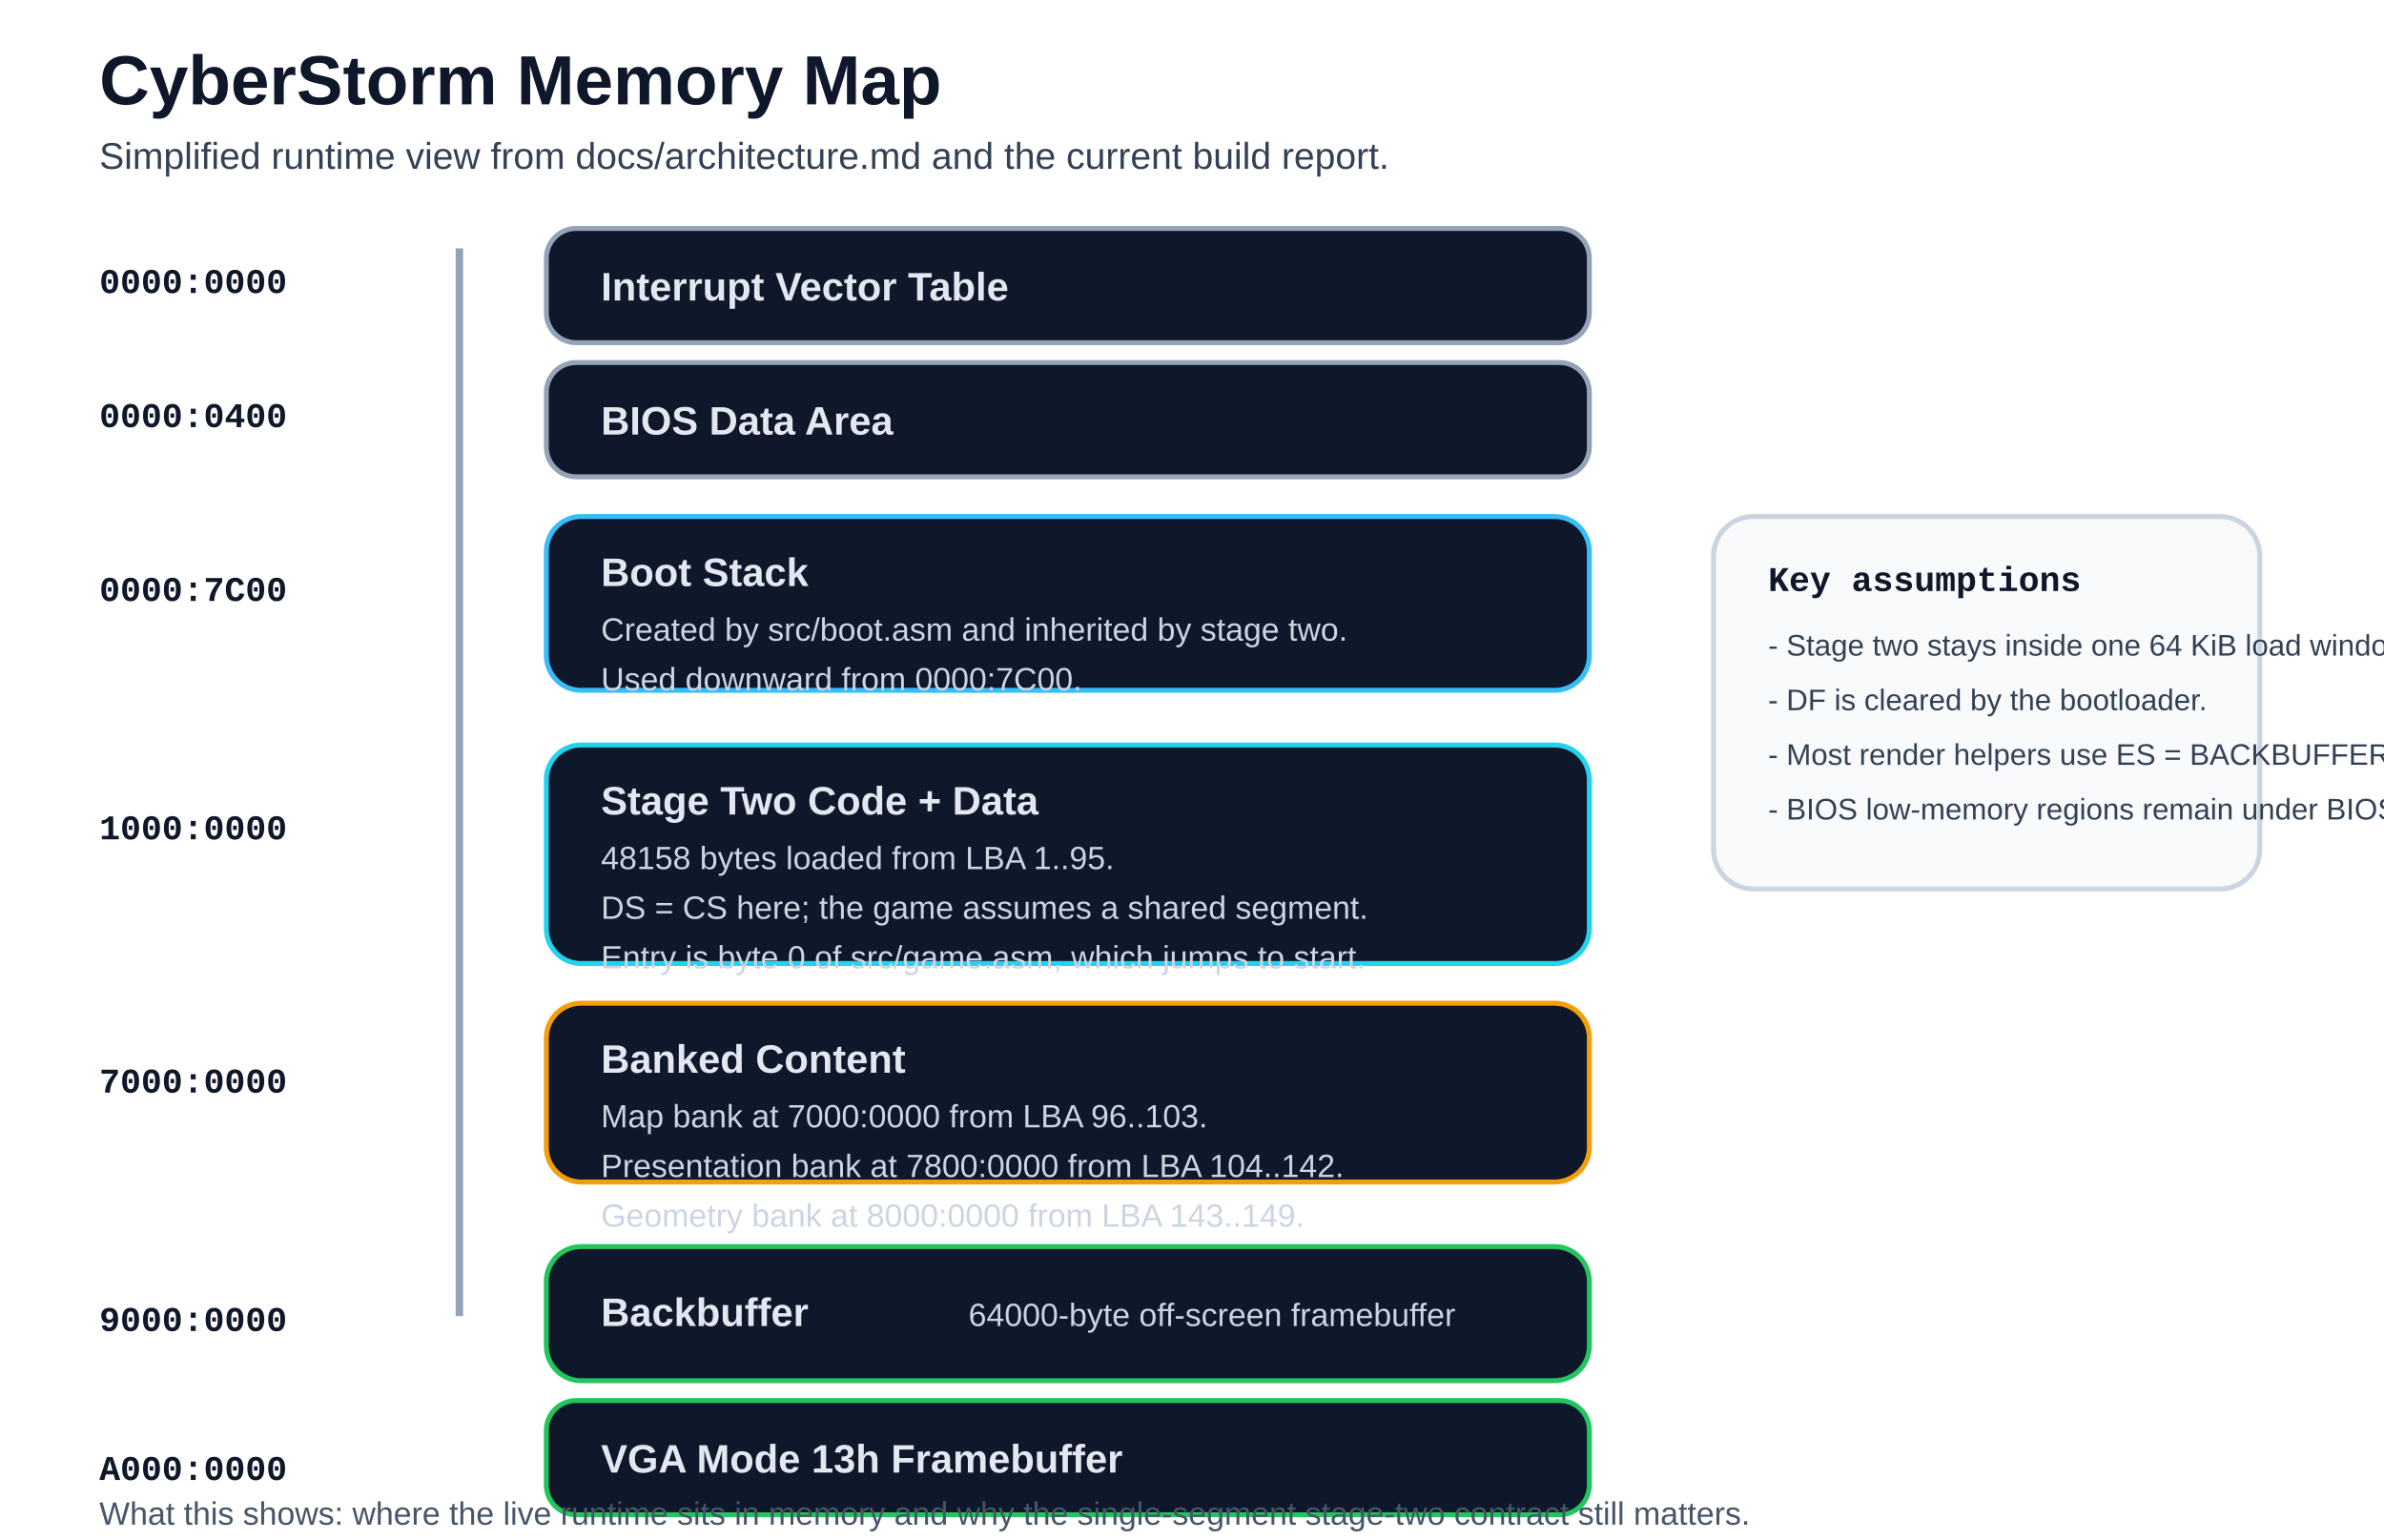
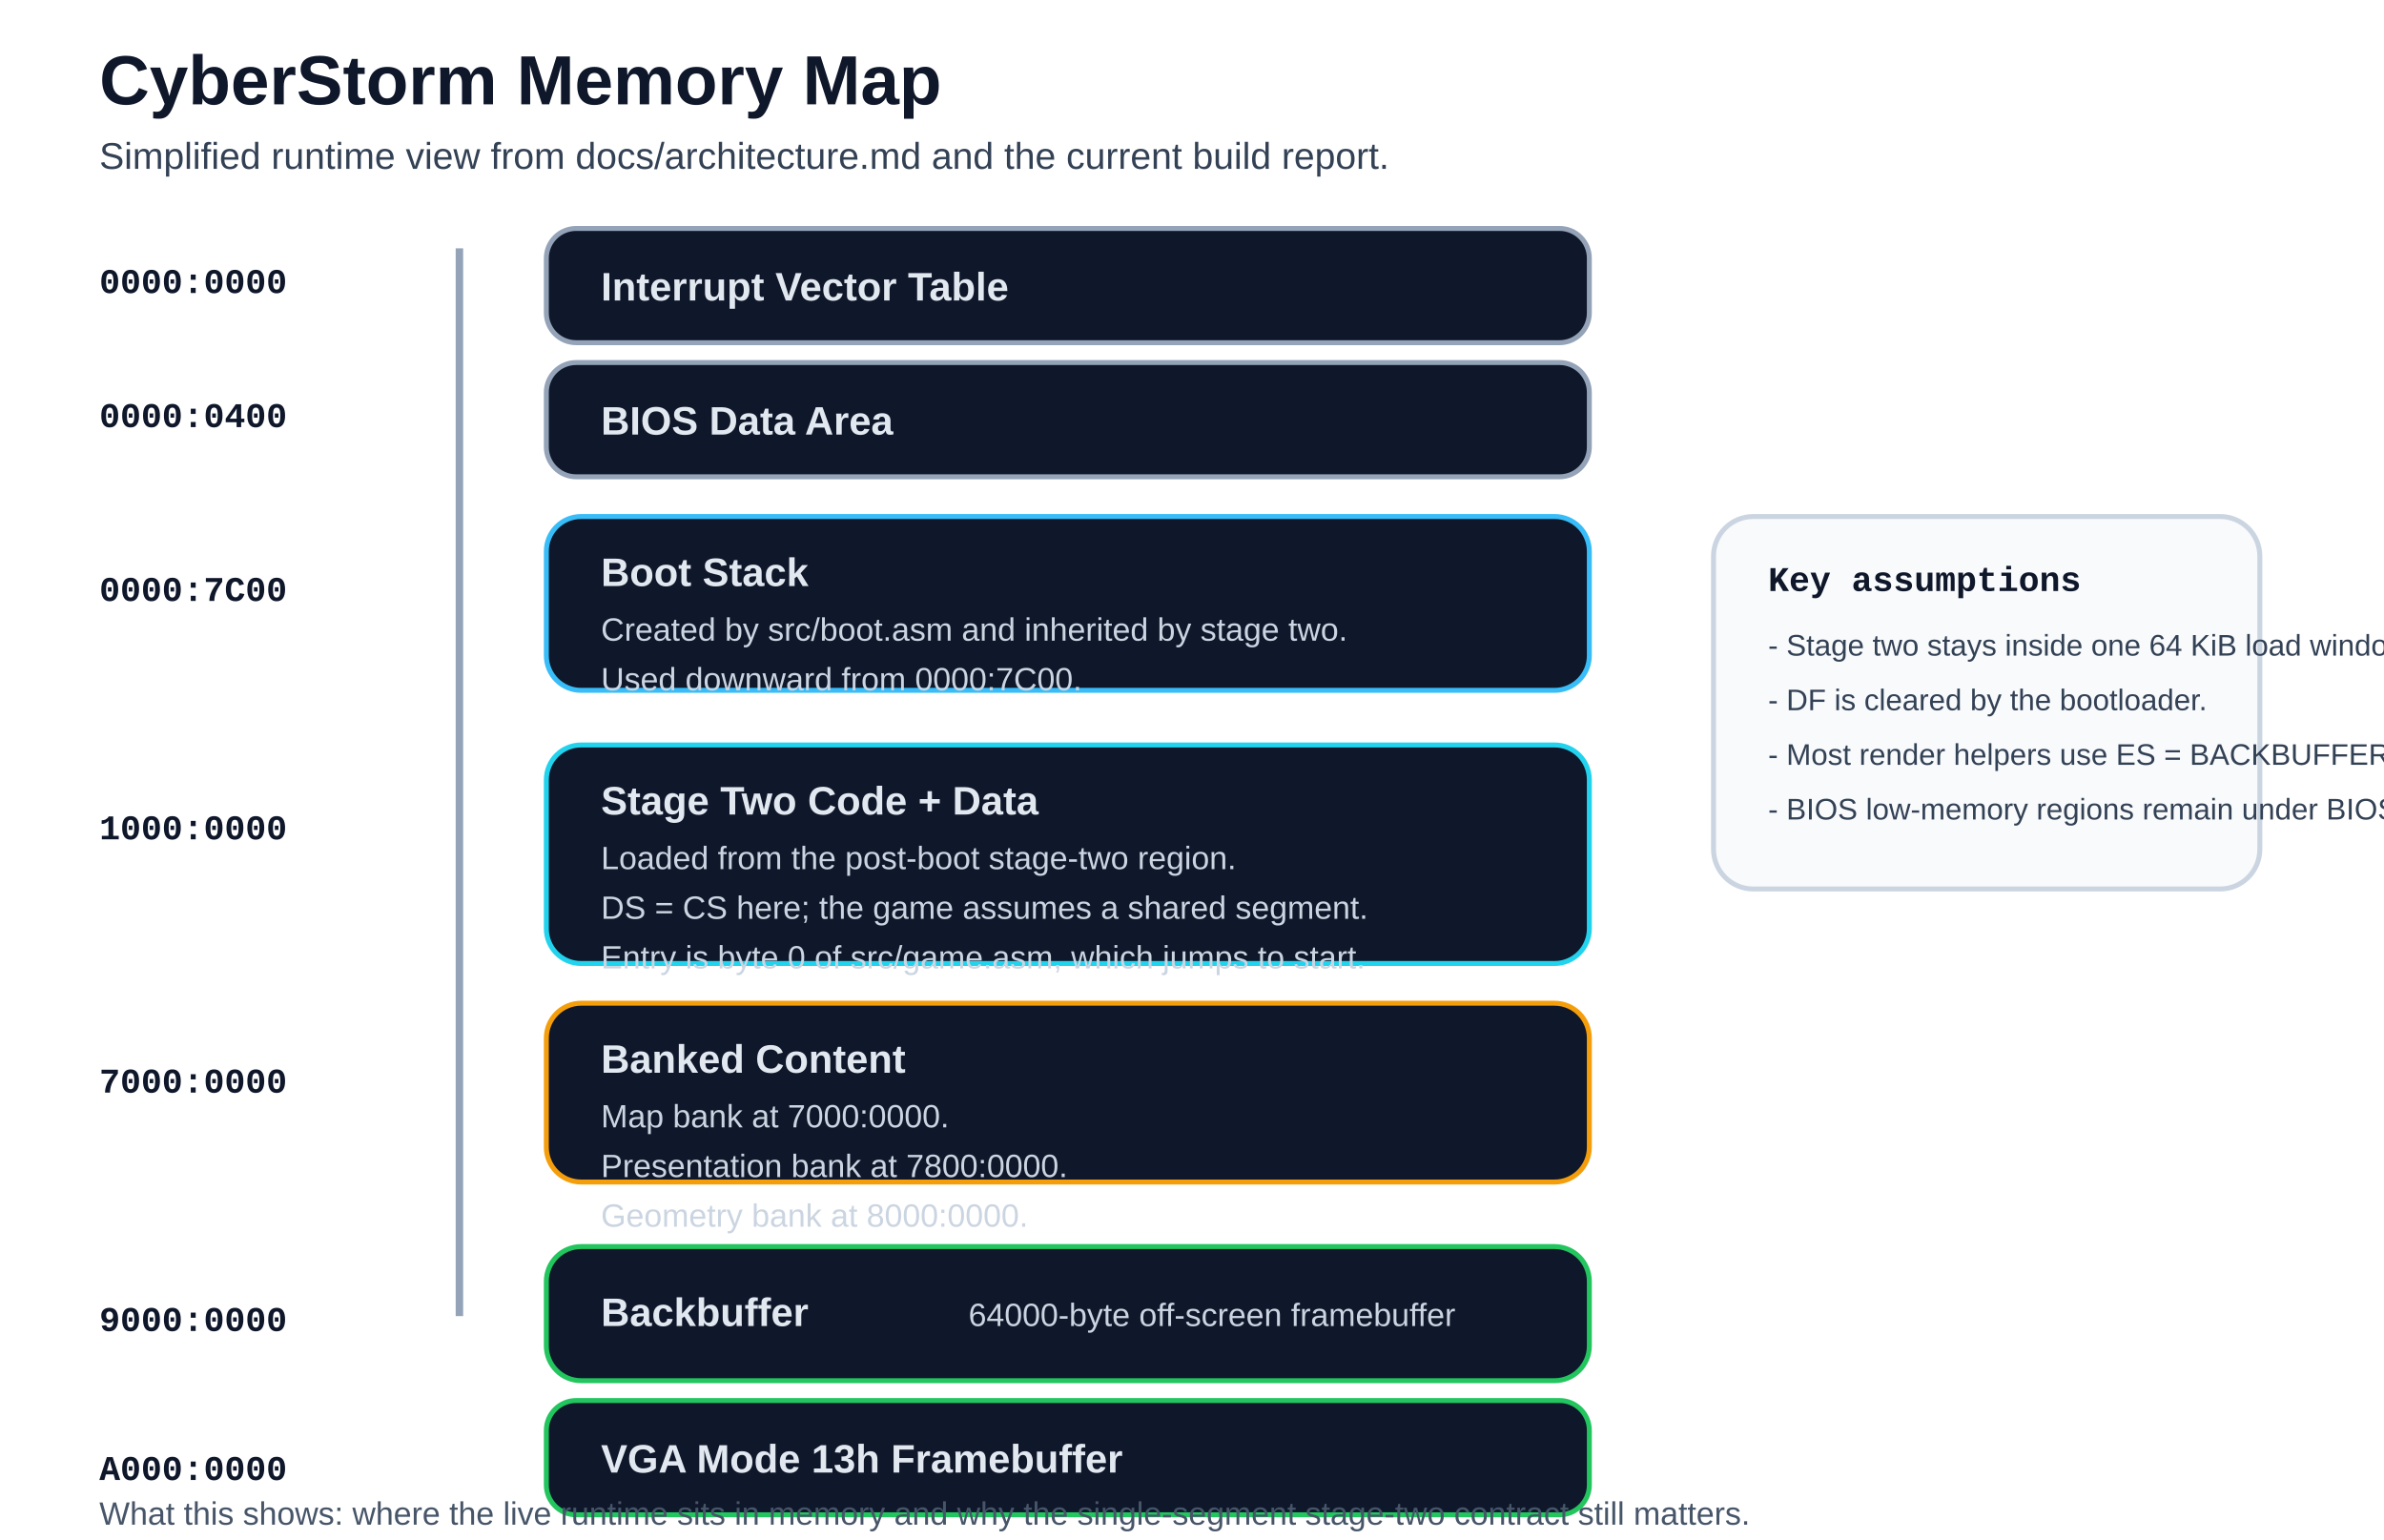
<svg xmlns="http://www.w3.org/2000/svg" width="960" height="620" viewBox="0 0 960 620" role="img" aria-labelledby="title desc">
  <defs>
    <style>
      .title { font: 700 28px 'Segoe UI', Arial, sans-serif; fill: #0f172a; }
      .subtitle { font: 400 15px 'Segoe UI', Arial, sans-serif; fill: #334155; }
      .addr { font: 700 14px 'Consolas', 'Courier New', monospace; fill: #0f172a; }
      .label { font: 700 16px 'Segoe UI', Arial, sans-serif; fill: #e2e8f0; }
      .body { font: 400 13px 'Segoe UI', Arial, sans-serif; fill: #cbd5e1; }
      .note { font: 400 13px 'Segoe UI', Arial, sans-serif; fill: #475569; }
      .tiny { font: 400 12px 'Segoe UI', Arial, sans-serif; fill: #334155; }
    </style>
  </defs>
  <text x="40" y="42" class="title">CyberStorm Memory Map</text>
  <text x="40" y="68" class="subtitle">Simplified runtime view from docs/architecture.md and the current build report.</text>
  <line x1="185" y1="100" x2="185" y2="530" stroke="#94a3b8" stroke-width="3" />
  <text x="40" y="118" class="addr">0000:0000</text>
  <rect x="220" y="92" width="420" height="46" rx="12" fill="#0f172a" stroke="#94a3b8" stroke-width="2" />
  <text x="242" y="121" class="label">Interrupt Vector Table</text>
  <text x="40" y="172" class="addr">0000:0400</text>
  <rect x="220" y="146" width="420" height="46" rx="12" fill="#0f172a" stroke="#94a3b8" stroke-width="2" />
  <text x="242" y="175" class="label">BIOS Data Area</text>
  <text x="40" y="242" class="addr">0000:7C00</text>
  <rect x="220" y="208" width="420" height="70" rx="14" fill="#0f172a" stroke="#38bdf8" stroke-width="2" />
  <text x="242" y="236" class="label">Boot Stack</text>
  <text x="242" y="258" class="body">Created by src/boot.asm and inherited by stage two.</text>
  <text x="242" y="278" class="body">Used downward from 0000:7C00.</text>
  <text x="40" y="338" class="addr">1000:0000</text>
  <rect x="220" y="300" width="420" height="88" rx="14" fill="#0f172a" stroke="#22d3ee" stroke-width="2" />
  <text x="242" y="328" class="label">Stage Two Code + Data</text>
-   <text x="242" y="350" class="body">48158 bytes loaded from LBA 1..95.</text>
+   <text x="242" y="350" class="body">Loaded from the post-boot stage-two region.</text>
  <text x="242" y="370" class="body">DS = CS here; the game assumes a shared segment.</text>
  <text x="242" y="390" class="body">Entry is byte 0 of src/game.asm, which jumps to start.</text>
  <text x="40" y="440" class="addr">7000:0000</text>
  <rect x="220" y="404" width="420" height="72" rx="14" fill="#0f172a" stroke="#f59e0b" stroke-width="2" />
  <text x="242" y="432" class="label">Banked Content</text>
-   <text x="242" y="454" class="body">Map bank at 7000:0000 from LBA 96..103.</text>
-   <text x="242" y="474" class="body">Presentation bank at 7800:0000 from LBA 104..142.</text>
-   <text x="242" y="494" class="body">Geometry bank at 8000:0000 from LBA 143..149.</text>
+   <text x="242" y="454" class="body">Map bank at 7000:0000.</text>
+   <text x="242" y="474" class="body">Presentation bank at 7800:0000.</text>
+   <text x="242" y="494" class="body">Geometry bank at 8000:0000.</text>
  <text x="40" y="536" class="addr">9000:0000</text>
  <rect x="220" y="502" width="420" height="54" rx="14" fill="#0f172a" stroke="#22c55e" stroke-width="2" />
  <text x="242" y="534" class="label">Backbuffer</text>
  <text x="390" y="534" class="body">64000-byte off-screen framebuffer</text>
  <text x="40" y="596" class="addr">A000:0000</text>
  <rect x="220" y="564" width="420" height="46" rx="12" fill="#0f172a" stroke="#22c55e" stroke-width="2" />
  <text x="242" y="593" class="label">VGA Mode 13h Framebuffer</text>
  <rect x="690" y="208" width="220" height="150" rx="16" fill="#f8fafc" stroke="#cbd5e1" stroke-width="2" />
  <text x="712" y="238" class="addr">Key assumptions</text>
  <text x="712" y="264" class="tiny">- Stage two stays inside one 64 KiB load window.</text>
  <text x="712" y="286" class="tiny">- DF is cleared by the bootloader.</text>
  <text x="712" y="308" class="tiny">- Most render helpers use ES = BACKBUFFER_SEG.</text>
  <text x="712" y="330" class="tiny">- BIOS low-memory regions remain under BIOS ownership.</text>
  <text x="40" y="614" class="note">What this shows: where the live runtime sits in memory and why the single-segment stage-two contract still matters.</text>
</svg>
